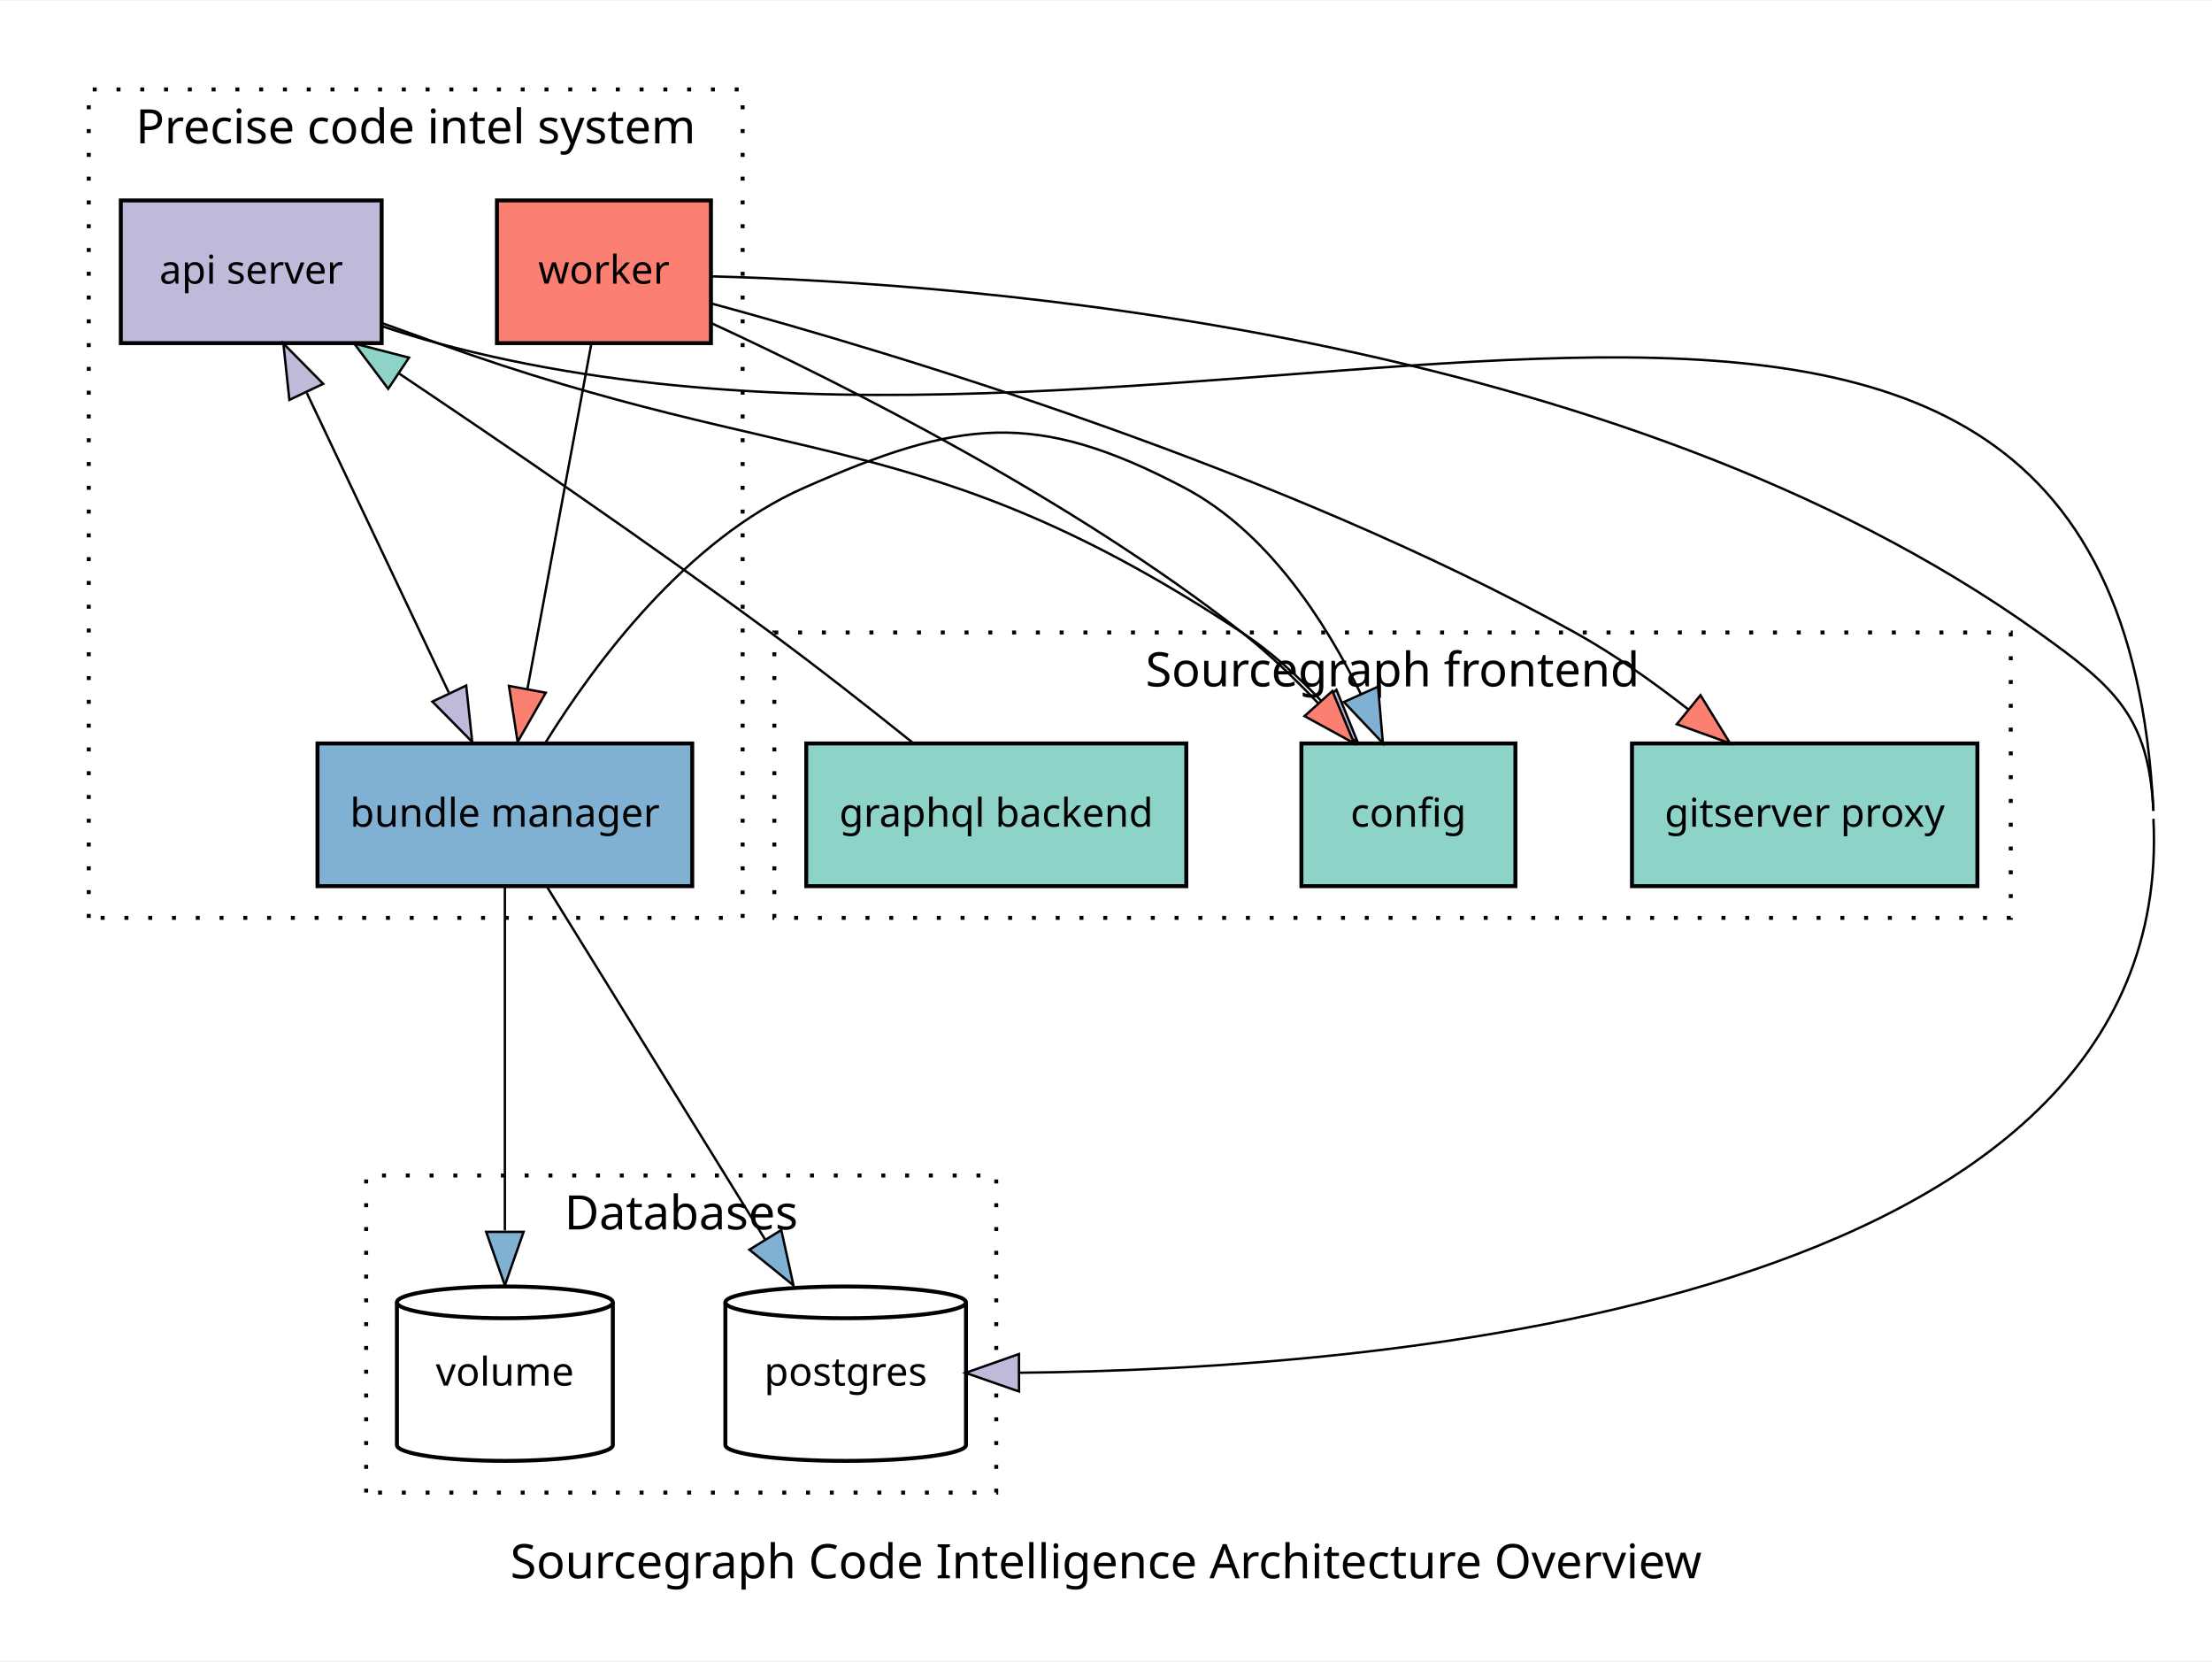
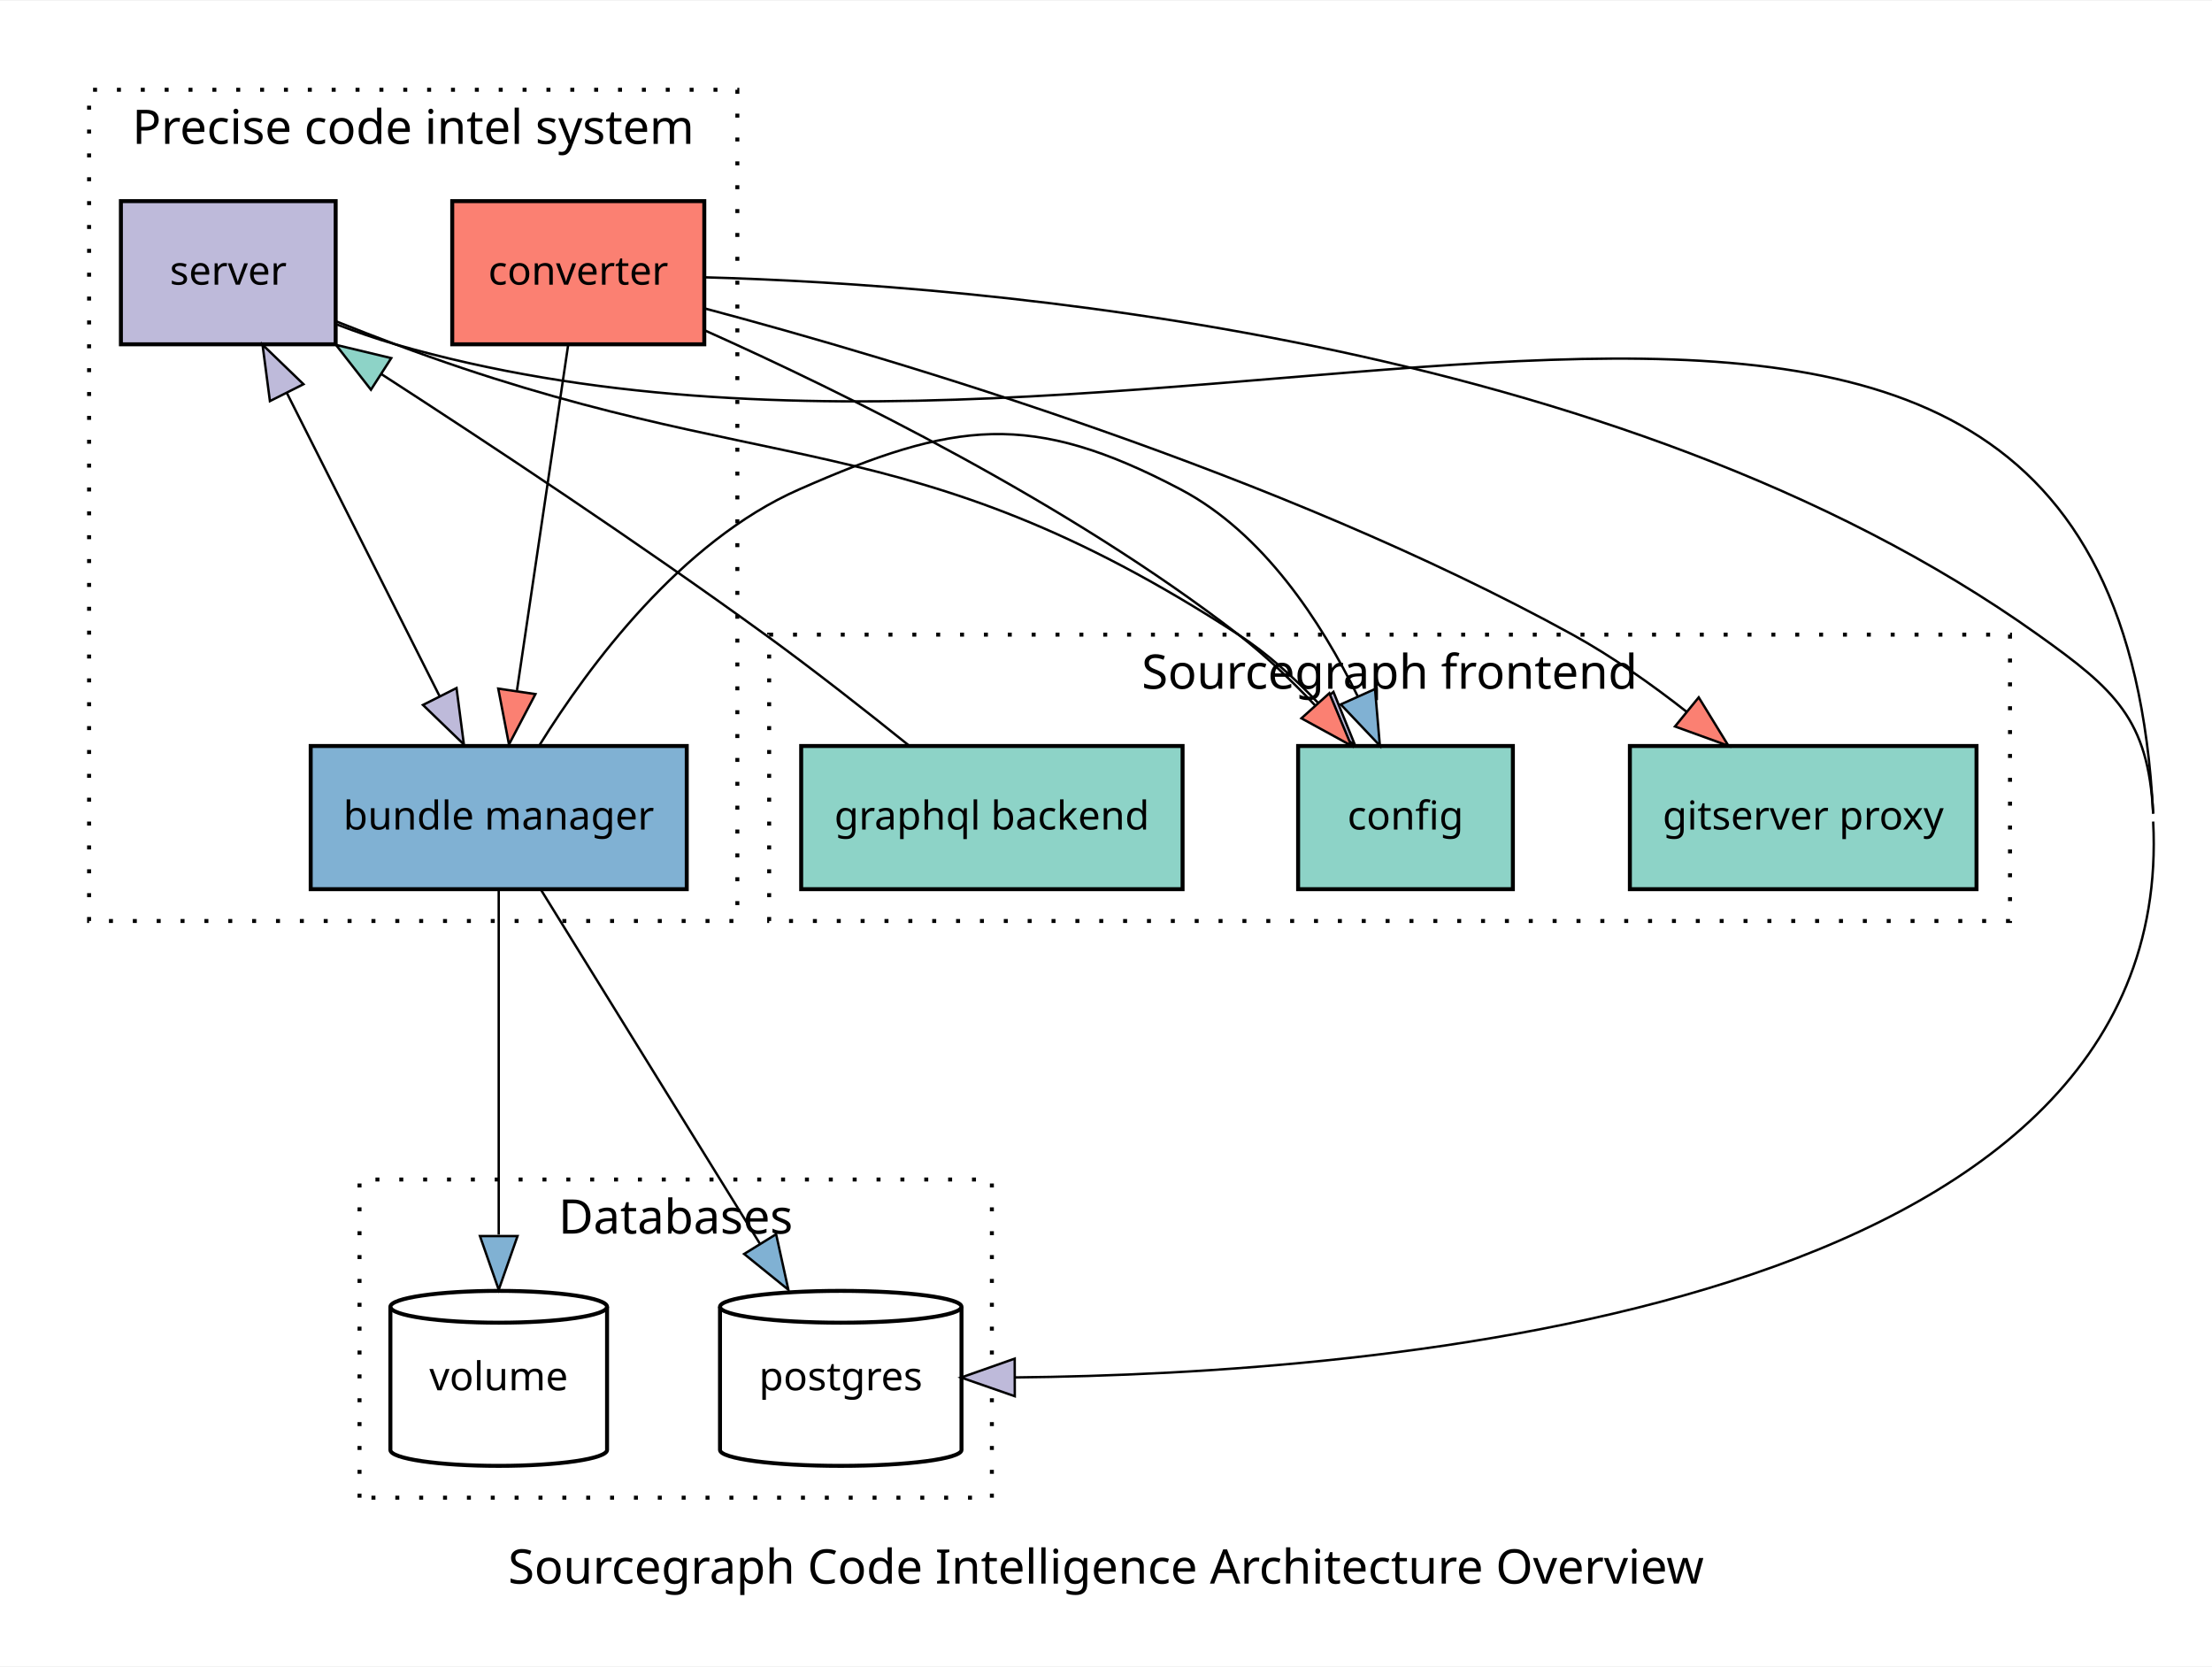
- <svg xmlns="http://www.w3.org/2000/svg" xmlns:xlink="http://www.w3.org/1999/xlink" width="558pt" height="419pt" viewBox="0.00 0.00 558.18 418.80">
+ <svg xmlns="http://www.w3.org/2000/svg" xmlns:xlink="http://www.w3.org/1999/xlink" width="556pt" height="419pt" viewBox="0.00 0.00 556.19 418.80">
  <g id="graph0" class="graph" transform="scale(1 1) rotate(0) translate(14.4 404.4)">
-     <polygon fill="white" stroke="transparent" points="-14.4,14.4 -14.4,-404.4 543.78,-404.4 543.78,14.4 -14.4,14.4" />
-     <text text-anchor="middle" x="264.69" y="-6.4" font-family="Iosevka" font-size="12.00">Sourcegraph Code Intelligence Architecture Overview</text>
+     <polygon fill="white" stroke="transparent" points="-14.4,14.4 -14.4,-404.4 541.79,-404.4 541.79,14.4 -14.4,14.4" />
+     <text text-anchor="middle" x="263.7" y="-6.4" font-family="Iosevka" font-size="12.00">Sourcegraph Code Intelligence Architecture Overview</text>
    <g id="clust1" class="cluster">
-       <polygon fill="none" stroke="black" stroke-dasharray="1,5" points="181,-173 181,-245 493,-245 493,-173 181,-173" />
-       <text text-anchor="middle" x="337" y="-231.4" font-family="Iosevka" font-size="12.00">Sourcegraph frontend</text>
+       <polygon fill="none" stroke="black" stroke-dasharray="1,5" points="179,-173 179,-245 491,-245 491,-173 179,-173" />
+       <text text-anchor="middle" x="335" y="-231.4" font-family="Iosevka" font-size="12.00">Sourcegraph frontend</text>
    </g>
    <g id="clust2" class="cluster">
-       <polygon fill="none" stroke="black" stroke-dasharray="1,5" points="8,-173 8,-382 173,-382 173,-173 8,-173" />
-       <text text-anchor="middle" x="90.5" y="-368.4" font-family="Iosevka" font-size="12.00">Precise code intel system</text>
+       <polygon fill="none" stroke="black" stroke-dasharray="1,5" points="8,-173 8,-382 171,-382 171,-173 8,-173" />
+       <text text-anchor="middle" x="89.5" y="-368.4" font-family="Iosevka" font-size="12.00">Precise code intel system</text>
    </g>
    <g id="clust3" class="cluster">
-       <polygon fill="none" stroke="black" stroke-dasharray="1,5" points="78,-28 78,-108 237,-108 237,-28 78,-28" />
-       <text text-anchor="middle" x="157.5" y="-94.4" font-family="Iosevka" font-size="12.00">Databases</text>
+       <polygon fill="none" stroke="black" stroke-dasharray="1,5" points="76,-28 76,-108 235,-108 235,-28 76,-28" />
+       <text text-anchor="middle" x="155.5" y="-94.4" font-family="Iosevka" font-size="12.00">Databases</text>
    </g>
    <g id="node1" class="node">
-       <polygon fill="#8dd3c7" stroke="black" points="284.95,-217 189.05,-217 189.05,-181 284.95,-181 284.95,-217" />
-       <text text-anchor="middle" x="237" y="-196" font-family="Iosevka" font-size="10.00">graphql backend</text>
+       <polygon fill="#8dd3c7" stroke="black" points="282.95,-217 187.05,-217 187.05,-181 282.95,-181 282.95,-217" />
+       <text text-anchor="middle" x="235" y="-196" font-family="Iosevka" font-size="10.00">graphql backend</text>
    </g>
    <g id="node4" class="node">
      <g id="a_node4">
-         <a xlink:href="https://github.com/sourcegraph/sourcegraph/tree/master/cmd/precise-code-intel-api-server" xlink:title="api server" target="_blank">
-           <polygon fill="#bebada" stroke="black" points="81.91,-354 16.09,-354 16.09,-318 81.91,-318 81.91,-354" />
-           <text text-anchor="middle" x="49" y="-333" font-family="Iosevka" font-size="10.00">api server</text>
+         <a xlink:href="https://github.com/sourcegraph/sourcegraph/tree/master/cmd/precise-code-intel-server" xlink:title="server" target="_blank">
+           <polygon fill="#bebada" stroke="black" points="70,-354 16,-354 16,-318 70,-318 70,-354" />
+           <text text-anchor="middle" x="43" y="-333" font-family="Iosevka" font-size="10.00">server</text>
        </a>
      </g>
    </g>
    <g id="edge1" class="edge">
-       <path fill="none" stroke="black" stroke-width="0.6" d="M216.14,-217.01C205.46,-225.58 192.18,-236.02 180,-245 148.99,-267.86 112.84,-292.55 86.38,-310.28" />
-       <polygon fill="#8dd3c7" stroke="black" stroke-width="0.6" points="83.56,-306.48 74.96,-317.91 88.81,-314.34 83.56,-306.48" />
+       <path fill="none" stroke="black" stroke-width="0.6" d="M214.2,-217.08C203.53,-225.67 190.24,-236.11 178,-245 146.14,-268.14 108.81,-292.85 81.49,-310.51" />
+       <polygon fill="#8dd3c7" stroke="black" stroke-width="0.6" points="78.87,-306.58 70.07,-317.86 83.98,-314.53 78.87,-306.58" />
    </g>
    <g id="node2" class="node">
-       <polygon fill="#8dd3c7" stroke="black" points="484.58,-217 397.42,-217 397.42,-181 484.58,-181 484.58,-217" />
-       <text text-anchor="middle" x="441" y="-196" font-family="Iosevka" font-size="10.00">gitserver proxy</text>
+       <polygon fill="#8dd3c7" stroke="black" points="482.58,-217 395.42,-217 395.42,-181 482.58,-181 482.58,-217" />
+       <text text-anchor="middle" x="439" y="-196" font-family="Iosevka" font-size="10.00">gitserver proxy</text>
    </g>
    <g id="node3" class="node">
-       <polygon fill="#8dd3c7" stroke="black" points="368,-217 314,-217 314,-181 368,-181 368,-217" />
-       <text text-anchor="middle" x="341" y="-196" font-family="Iosevka" font-size="10.00">config</text>
+       <polygon fill="#8dd3c7" stroke="black" points="366,-217 312,-217 312,-181 366,-181 366,-217" />
+       <text text-anchor="middle" x="339" y="-196" font-family="Iosevka" font-size="10.00">config</text>
    </g>
    <g id="edge2" class="edge">
-       <path fill="none" stroke="black" stroke-width="0.6" d="M82.12,-323.01C86.78,-321.33 91.51,-319.62 96,-318 186.19,-285.47 218.93,-297.75 299,-245 306.2,-240.25 313.04,-234.03 319.02,-227.73" />
-       <polygon fill="#bebada" stroke="black" stroke-width="0.6" points="322.83,-230.55 328.21,-217.3 315.74,-224.31 322.83,-230.55" />
+       <path fill="none" stroke="black" stroke-width="0.6" d="M70.03,-323.81C74.99,-321.83 80.14,-319.82 85,-318 178.33,-283.07 213.41,-299.26 297,-245 304.24,-240.3 311.08,-234.09 317.07,-227.79" />
+       <polygon fill="#bebada" stroke="black" stroke-width="0.6" points="320.88,-230.61 326.25,-217.36 313.78,-224.38 320.88,-230.61" />
    </g>
    <g id="node6" class="node">
      <g id="a_node6">
        <a xlink:href="https://github.com/sourcegraph/sourcegraph/tree/master/cmd/precise-code-intel-bundle-manager" xlink:title="bundle manager" target="_blank">
-           <polygon fill="#80b1d3" stroke="black" points="160.28,-217 65.72,-217 65.72,-181 160.28,-181 160.28,-217" />
-           <text text-anchor="middle" x="113" y="-196" font-family="Iosevka" font-size="10.00">bundle manager</text>
+           <polygon fill="#80b1d3" stroke="black" points="158.28,-217 63.72,-217 63.72,-181 158.28,-181 158.28,-217" />
+           <text text-anchor="middle" x="111" y="-196" font-family="Iosevka" font-size="10.00">bundle manager</text>
        </a>
      </g>
    </g>
    <g id="edge3" class="edge">
-       <path fill="none" stroke="black" stroke-width="0.6" d="M63.03,-305.41C73.65,-283 88.19,-252.34 98.84,-229.86" />
-       <polygon fill="#bebada" stroke="black" stroke-width="0.6" points="58.62,-303.68 57.11,-317.9 67.16,-307.73 58.62,-303.68" />
-       <polygon fill="#bebada" stroke="black" stroke-width="0.6" points="103.24,-231.61 104.76,-217.39 94.71,-227.56 103.24,-231.61" />
+       <path fill="none" stroke="black" stroke-width="0.6" d="M57.72,-305.78C69.07,-283.25 84.69,-252.23 96.09,-229.61" />
+       <polygon fill="#bebada" stroke="black" stroke-width="0.6" points="53.47,-303.72 51.61,-317.9 61.91,-307.97 53.47,-303.72" />
+       <polygon fill="#bebada" stroke="black" stroke-width="0.6" points="100.39,-231.57 102.24,-217.39 91.95,-227.32 100.39,-231.57" />
    </g>
    <g id="node7" class="node">
-       <path fill="white" stroke="black" d="M229.36,-76C229.36,-78.21 215.75,-80 199,-80 182.25,-80 168.64,-78.21 168.64,-76 168.64,-76 168.64,-40 168.64,-40 168.64,-37.79 182.25,-36 199,-36 215.75,-36 229.36,-37.79 229.36,-40 229.36,-40 229.36,-76 229.36,-76" />
-       <path fill="none" stroke="black" d="M229.36,-76C229.36,-73.79 215.75,-72 199,-72 182.25,-72 168.64,-73.79 168.64,-76" />
-       <text text-anchor="middle" x="199" y="-55" font-family="Iosevka" font-size="10.00">postgres</text>
+       <path fill="white" stroke="black" d="M227.36,-76C227.36,-78.21 213.75,-80 197,-80 180.25,-80 166.64,-78.21 166.64,-76 166.64,-76 166.64,-40 166.64,-40 166.64,-37.79 180.25,-36 197,-36 213.75,-36 227.36,-37.79 227.36,-40 227.36,-40 227.36,-76 227.36,-76" />
+       <path fill="none" stroke="black" d="M227.36,-76C227.36,-73.79 213.75,-72 197,-72 180.25,-72 166.64,-73.79 166.64,-76" />
+       <text text-anchor="middle" x="197" y="-55" font-family="Iosevka" font-size="10.00">postgres</text>
    </g>
    <g id="edge4" class="edge">
-       <path fill="none" stroke="black" stroke-width="0.6" d="M82.16,-322.22C86.77,-320.68 91.48,-319.22 96,-318 288.61,-266.16 519.13,-399.22 529,-200" />
-       <path fill="none" stroke="black" stroke-width="0.6" d="M529,-198C535.1,-74.97 334.05,-59.12 242.87,-58.24" />
-       <polygon fill="#bebada" stroke="black" stroke-width="0.6" points="242.74,-53.51 229.23,-58.21 242.72,-62.96 242.74,-53.51" />
+       <path fill="none" stroke="black" stroke-width="0.6" d="M70.27,-323C75.12,-321.15 80.16,-319.39 85,-318 280.42,-261.85 516.64,-403.06 527,-200" />
+       <path fill="none" stroke="black" stroke-width="0.6" d="M527,-198C533.28,-74.98 332.13,-59.12 240.9,-58.24" />
+       <polygon fill="#bebada" stroke="black" stroke-width="0.6" points="240.76,-53.51 227.25,-58.21 240.74,-62.96 240.76,-53.51" />
    </g>
    <g id="node5" class="node">
      <g id="a_node5">
-         <a xlink:href="https://github.com/sourcegraph/sourcegraph/tree/master/cmd/precise-code-intel-worker" xlink:title="worker" target="_blank">
-           <polygon fill="#fb8072" stroke="black" points="165,-354 111,-354 111,-318 165,-318 165,-354" />
-           <text text-anchor="middle" x="138" y="-333" font-family="Iosevka" font-size="10.00">worker</text>
+         <a xlink:href="https://github.com/sourcegraph/sourcegraph/tree/master/cmd/precise-code-intel-converter" xlink:title="converter" target="_blank">
+           <polygon fill="#fb8072" stroke="black" points="162.69,-354 99.31,-354 99.31,-318 162.69,-318 162.69,-354" />
+           <text text-anchor="middle" x="131" y="-333" font-family="Iosevka" font-size="10.00">converter</text>
        </a>
      </g>
    </g>
    <g id="edge5" class="edge">
-       <path fill="none" stroke="black" stroke-width="0.6" d="M165.27,-327.96C211.8,-315.32 308.68,-286.18 383,-245 392.88,-239.53 402.86,-232.45 411.7,-225.54" />
-       <polygon fill="#fb8072" stroke="black" stroke-width="0.6" points="414.7,-229.19 422.19,-217.01 408.73,-221.86 414.7,-229.19" />
+       <path fill="none" stroke="black" stroke-width="0.6" d="M162.75,-327.03C211.59,-314.03 307.23,-285.56 381,-245 390.89,-239.56 400.89,-232.5 409.72,-225.58" />
+       <polygon fill="#fb8072" stroke="black" stroke-width="0.6" points="412.73,-229.23 420.21,-217.04 406.76,-221.91 412.73,-229.23" />
    </g>
    <g id="edge6" class="edge">
-       <path fill="none" stroke="black" stroke-width="0.6" d="M165.21,-323C198.55,-307.59 255.9,-278.78 299,-245 305.68,-239.76 312.26,-233.44 318.16,-227.22" />
-       <polygon fill="#fb8072" stroke="black" stroke-width="0.6" points="321.81,-230.23 327.33,-217.03 314.79,-223.9 321.81,-230.23" />
+       <path fill="none" stroke="black" stroke-width="0.6" d="M162.79,-321.51C197.62,-305.92 254.21,-278.09 297,-245 303.72,-239.81 310.31,-233.5 316.21,-227.28" />
+       <polygon fill="#fb8072" stroke="black" stroke-width="0.6" points="319.86,-230.28 325.38,-217.09 312.83,-223.96 319.86,-230.28" />
    </g>
    <g id="edge7" class="edge">
-       <path fill="none" stroke="black" stroke-width="0.6" d="M134.83,-317.9C130.78,-296.01 123.68,-257.69 118.68,-230.69" />
-       <polygon fill="#fb8072" stroke="black" stroke-width="0.6" points="123.32,-229.8 116.22,-217.39 114.03,-231.52 123.32,-229.8" />
+       <path fill="none" stroke="black" stroke-width="0.6" d="M128.47,-317.9C125.24,-296.11 119.6,-258.04 115.6,-231.06" />
+       <polygon fill="#fb8072" stroke="black" stroke-width="0.6" points="120.23,-230.05 113.58,-217.39 110.88,-231.43 120.23,-230.05" />
    </g>
    <g id="edge8" class="edge">
-       <path fill="none" stroke="black" stroke-width="0.6" d="M165.32,-334.84C229.73,-333.15 393.61,-321.12 500,-245 519.35,-231.16 527.82,-223.76 529,-200" />
+       <path fill="none" stroke="black" stroke-width="0.6" d="M162.69,-334.85C230.53,-333.01 392.24,-320.41 498,-245 517.37,-231.19 525.79,-223.76 527,-200" />
    </g>
    <g id="edge9" class="edge">
-       <path fill="none" stroke="black" stroke-width="0.6" d="M123.27,-217.24C135.74,-237.31 158.83,-268.43 188.5,-281.5 227.55,-298.7 246.76,-301.4 284.5,-281.5 305.24,-270.57 319.82,-248.21 328.97,-229.53" />
-       <polygon fill="#80b1d3" stroke="black" stroke-width="0.6" points="333.34,-231.33 334.56,-217.08 324.72,-227.46 333.34,-231.33" />
+       <path fill="none" stroke="black" stroke-width="0.6" d="M121.27,-217.24C133.74,-237.31 156.83,-268.43 186.5,-281.5 225.55,-298.7 244.76,-301.4 282.5,-281.5 303.24,-270.57 317.82,-248.21 326.97,-229.53" />
+       <polygon fill="#80b1d3" stroke="black" stroke-width="0.6" points="331.34,-231.33 332.56,-217.08 322.72,-227.46 331.34,-231.33" />
    </g>
    <g id="edge11" class="edge">
-       <path fill="none" stroke="black" stroke-width="0.6" d="M123.55,-180.96C137.22,-158.85 161.36,-119.83 178.66,-91.87" />
-       <polygon fill="#80b1d3" stroke="black" stroke-width="0.6" points="182.75,-94.25 185.83,-80.28 174.71,-89.28 182.75,-94.25" />
+       <path fill="none" stroke="black" stroke-width="0.6" d="M121.55,-180.96C135.22,-158.85 159.36,-119.83 176.66,-91.87" />
+       <polygon fill="#80b1d3" stroke="black" stroke-width="0.6" points="180.75,-94.25 183.83,-80.28 172.71,-89.28 180.75,-94.25" />
    </g>
    <g id="node8" class="node">
-       <path fill="white" stroke="black" d="M140.24,-76C140.24,-78.21 128.03,-80 113,-80 97.97,-80 85.76,-78.21 85.76,-76 85.76,-76 85.76,-40 85.76,-40 85.76,-37.79 97.97,-36 113,-36 128.03,-36 140.24,-37.79 140.24,-40 140.24,-40 140.24,-76 140.24,-76" />
-       <path fill="none" stroke="black" d="M140.24,-76C140.24,-73.79 128.03,-72 113,-72 97.97,-72 85.76,-73.79 85.76,-76" />
-       <text text-anchor="middle" x="113" y="-55" font-family="Iosevka" font-size="10.00">volume</text>
+       <path fill="white" stroke="black" d="M138.24,-76C138.24,-78.21 126.03,-80 111,-80 95.97,-80 83.76,-78.21 83.76,-76 83.76,-76 83.76,-40 83.76,-40 83.76,-37.79 95.97,-36 111,-36 126.03,-36 138.24,-37.79 138.24,-40 138.24,-40 138.24,-76 138.24,-76" />
+       <path fill="none" stroke="black" d="M138.24,-76C138.24,-73.79 126.03,-72 111,-72 95.97,-72 83.76,-73.79 83.76,-76" />
+       <text text-anchor="middle" x="111" y="-55" font-family="Iosevka" font-size="10.00">volume</text>
    </g>
    <g id="edge12" class="edge">
-       <path fill="none" stroke="black" stroke-width="0.6" d="M113,-180.96C113,-159.45 113,-121.92 113,-94.15" />
-       <polygon fill="#80b1d3" stroke="black" stroke-width="0.6" points="117.73,-93.78 113,-80.28 108.28,-93.78 117.73,-93.78" />
+       <path fill="none" stroke="black" stroke-width="0.6" d="M111,-180.96C111,-159.45 111,-121.92 111,-94.15" />
+       <polygon fill="#80b1d3" stroke="black" stroke-width="0.6" points="115.73,-93.78 111,-80.28 106.28,-93.78 115.73,-93.78" />
    </g>
  </g>
</svg>
